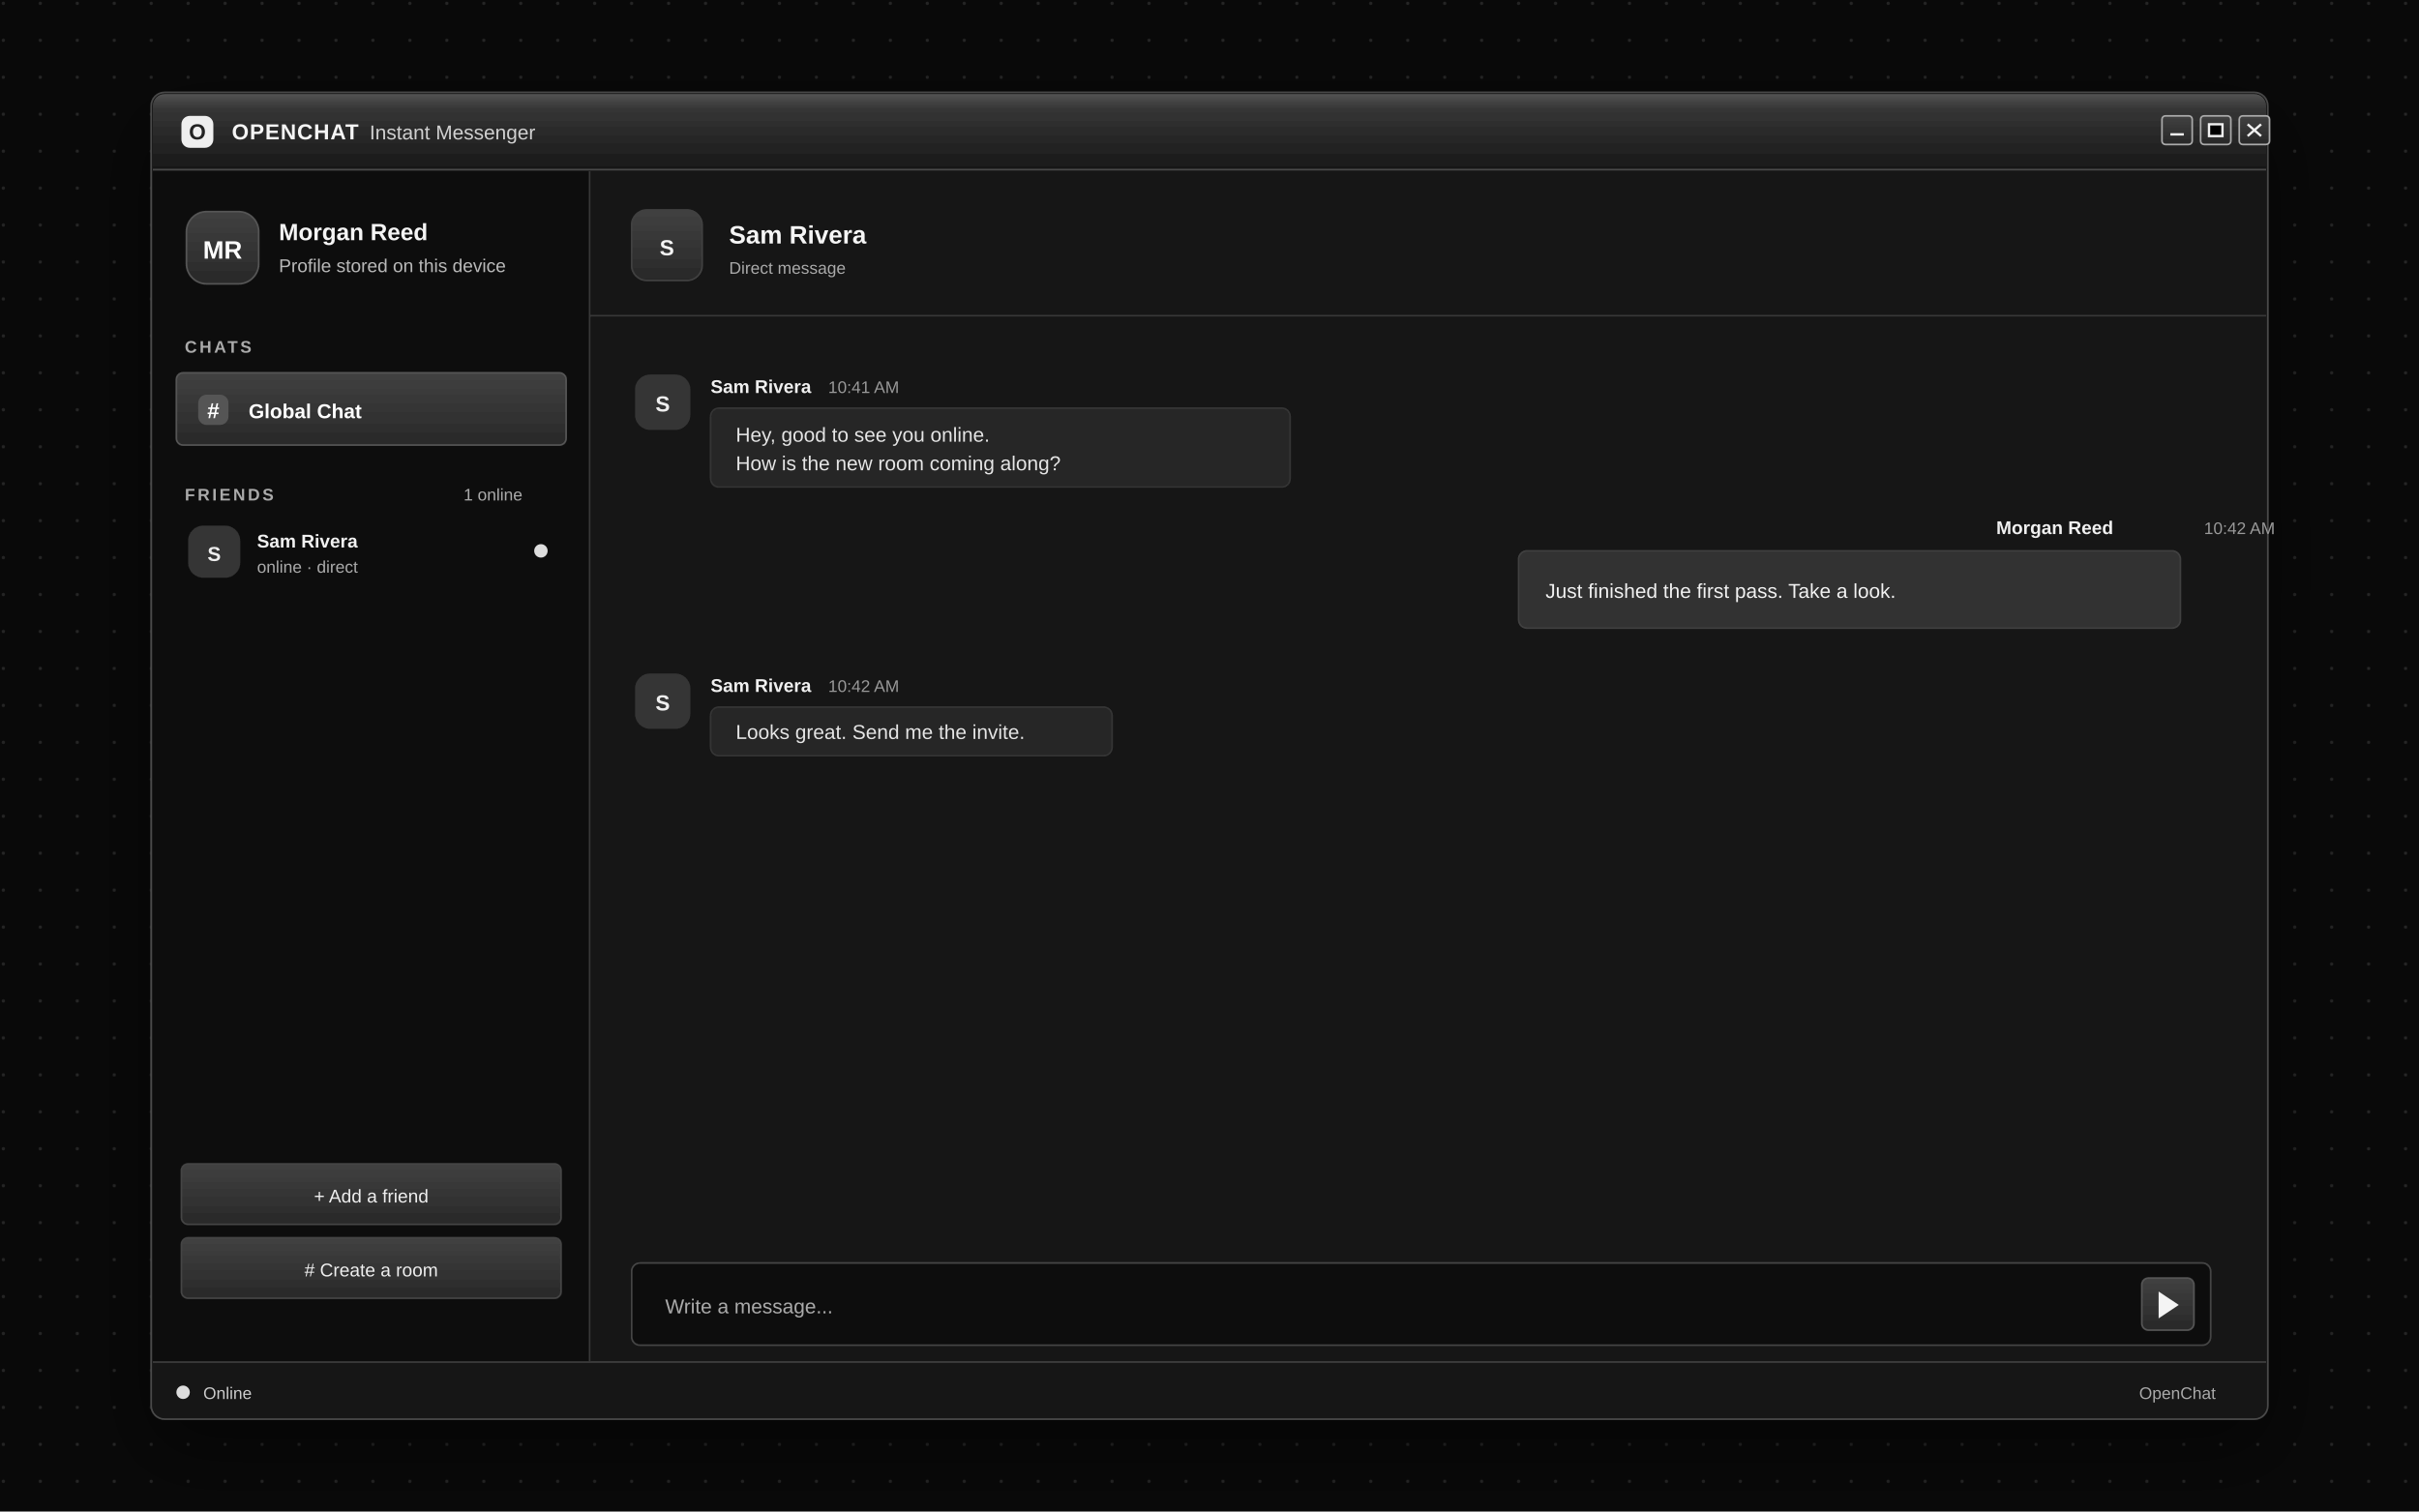
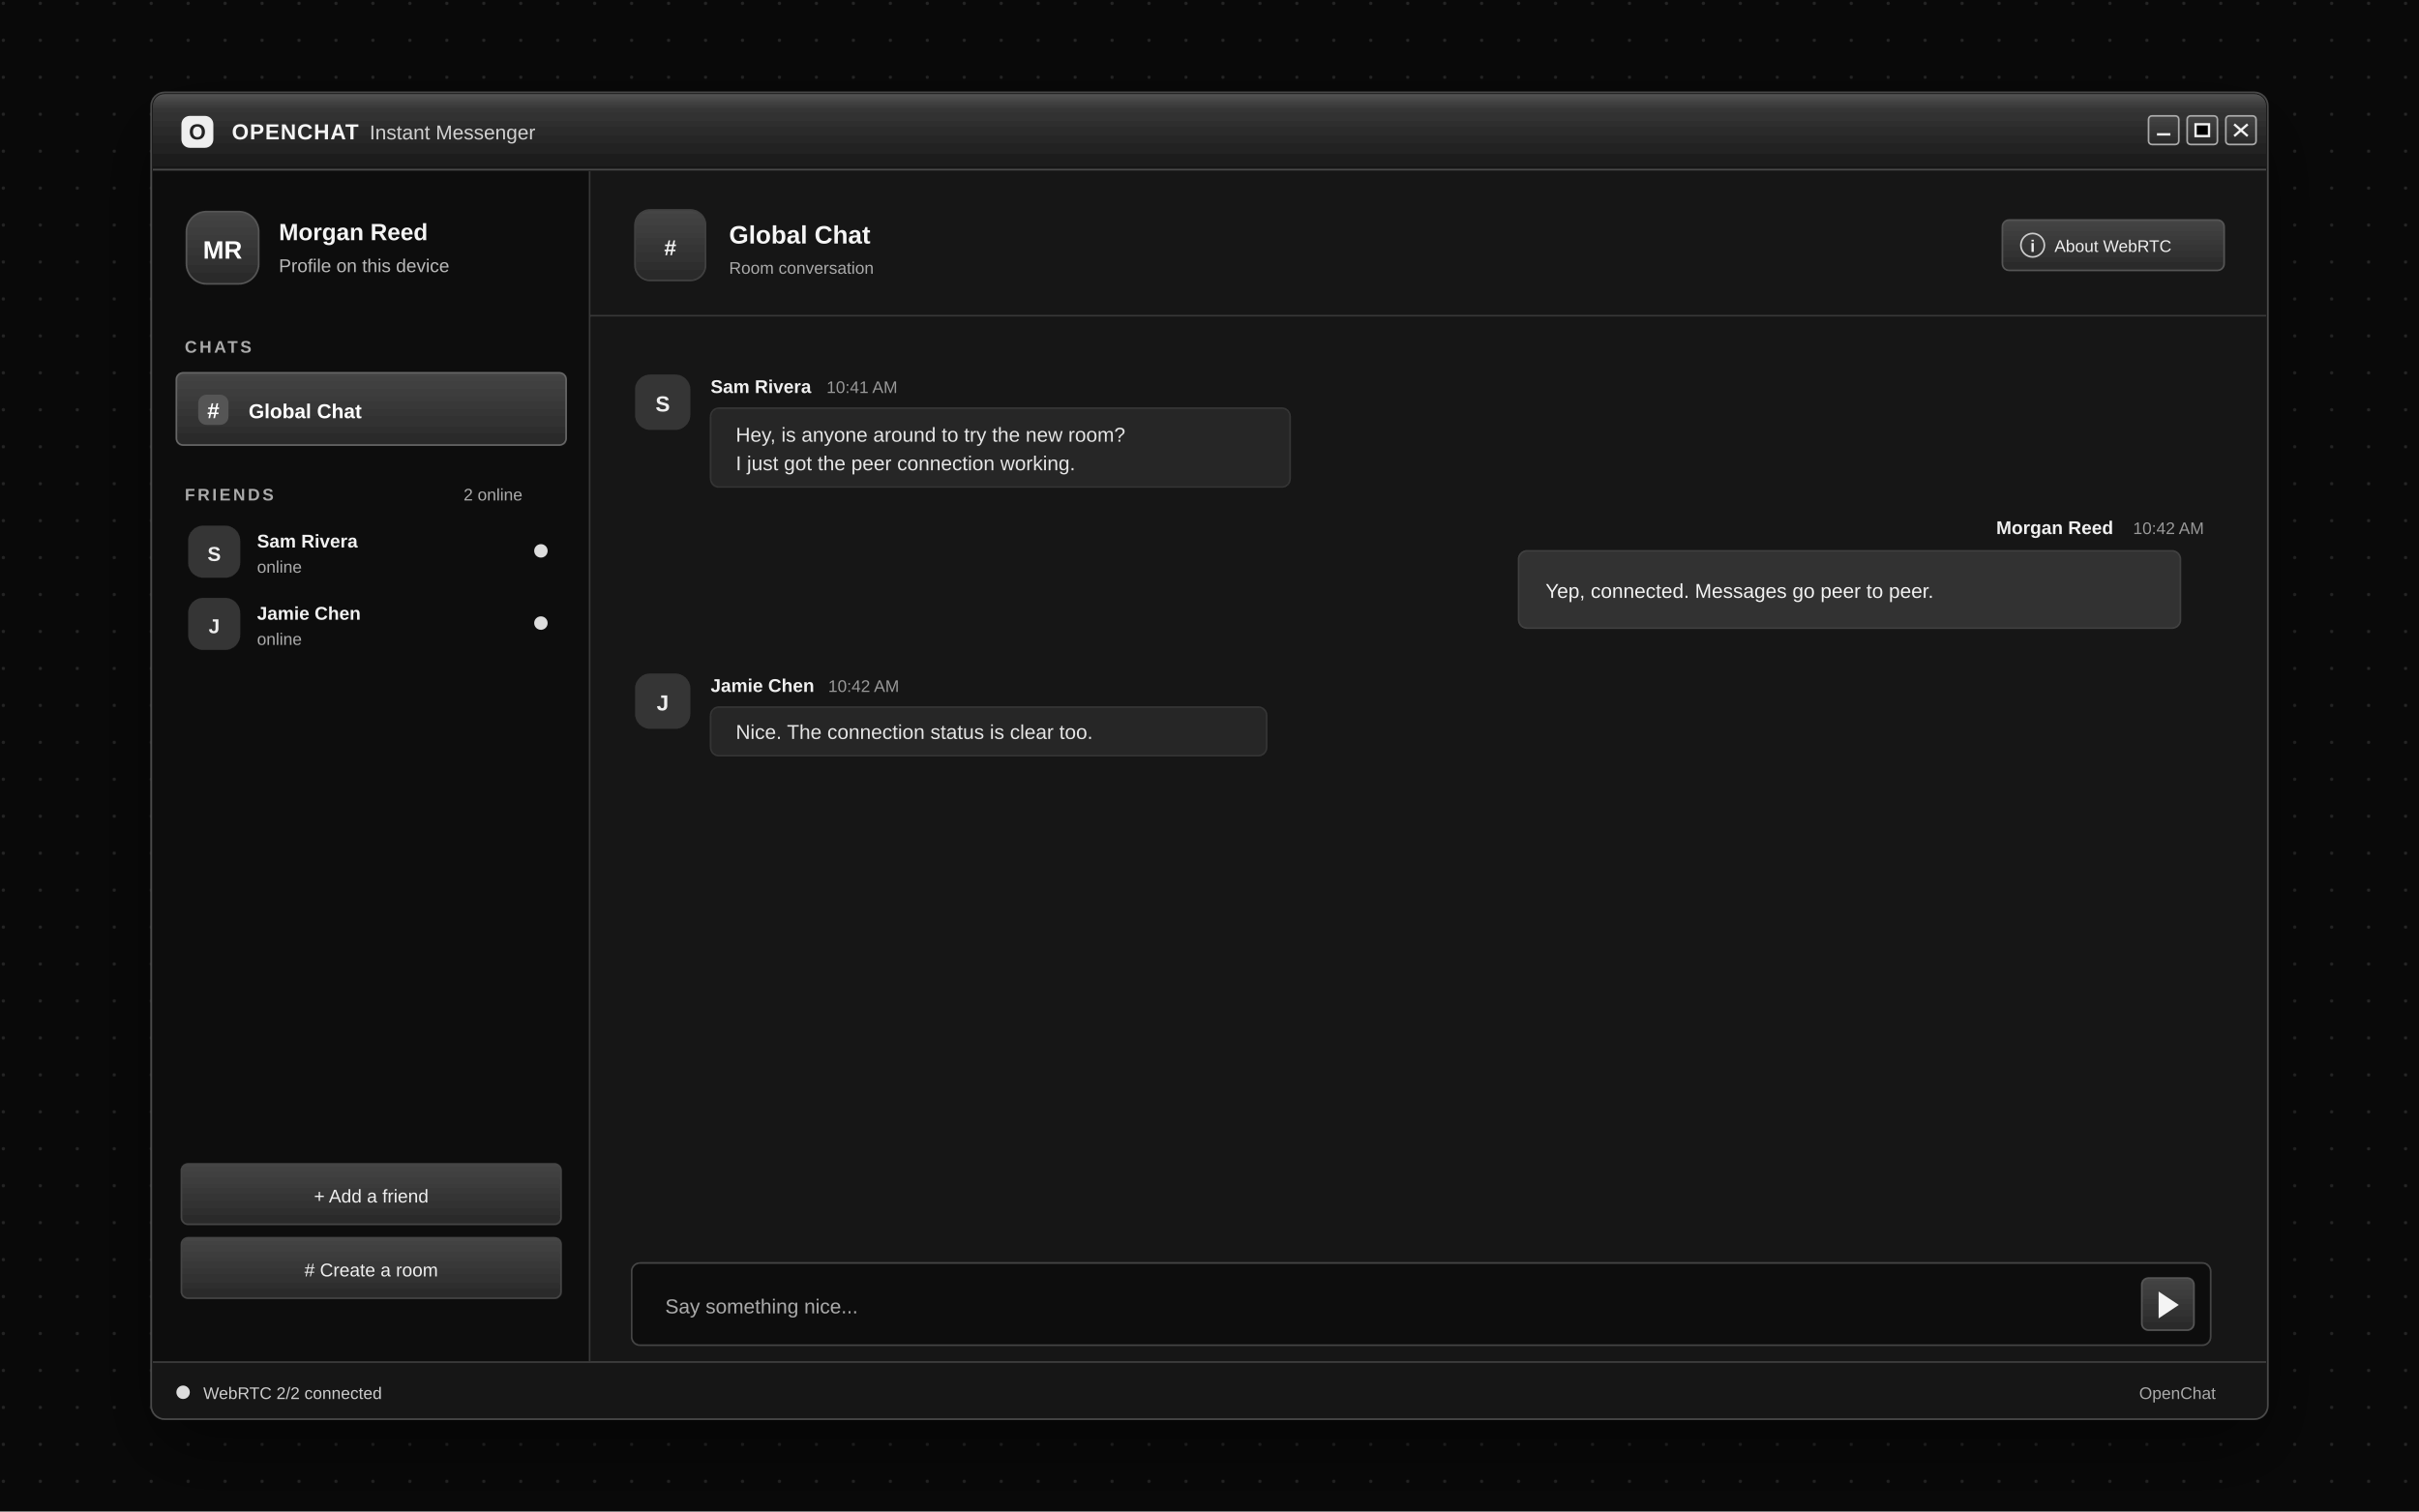
<svg xmlns="http://www.w3.org/2000/svg" width="1440" height="900" viewBox="0 0 1440 900" role="img" aria-labelledby="title description">
  <defs>
    <pattern id="dots" width="22" height="22" patternUnits="userSpaceOnUse">
      <circle cx="2" cy="2" r="1" fill="#242424" />
    </pattern>
    <linearGradient id="titlebar" x2="0" y2="1">
      <stop stop-color="#535353" />
      <stop offset=".2" stop-color="#353535" />
      <stop offset="1" stop-color="#181818" />
    </linearGradient>
    <linearGradient id="button" x2="0" y2="1">
-       <stop stop-color="#414141" />
+       <stop stop-color="#454545" />
      <stop offset="1" stop-color="#282828" />
    </linearGradient>
    <filter id="shadow" x="-10%" y="-10%" width="120%" height="130%">
      <feDropShadow dx="0" dy="18" stdDeviation="22" flood-color="#000" flood-opacity=".45" />
    </filter>
  </defs>
  <rect width="1440" height="900" fill="#090909" />
  <rect width="1440" height="900" fill="url(#dots)" />
  <g filter="url(#shadow)">
    <rect x="90" y="55" width="1260" height="790" rx="8" fill="#151515" stroke="#4a4a4a" />
    <path d="M98 56h1244a7 7 0 0 1 7 7v38H91V63a7 7 0 0 1 7-7z" fill="url(#titlebar)" />
    <path d="M91 101h1258M91 811h1258" stroke="#484848" />
    <rect x="108" y="69" width="19" height="19" rx="5" fill="#eee" />
    <text x="117.5" y="83" fill="#202020" text-anchor="middle" font-family="Tahoma,Arial,sans-serif" font-size="13" font-weight="700">O</text>
    <text x="138" y="83" fill="#f5f5f5" font-family="Tahoma,Arial,sans-serif" font-size="13" font-weight="700" letter-spacing=".5">OPENCHAT</text>
    <text x="220" y="83" fill="#d0d0d0" font-family="Tahoma,Arial,sans-serif" font-size="12">Instant Messenger</text>
    <g fill="url(#button)" stroke="#aaa">
-       <rect x="1287" y="69" width="18" height="17" rx="2" />
-       <rect x="1310" y="69" width="18" height="17" rx="2" />
-       <rect x="1333" y="69" width="18" height="17" rx="2" />
+       <rect x="1279" y="69" width="18" height="17" rx="2" />
+       <rect x="1302" y="69" width="18" height="17" rx="2" />
+       <rect x="1325" y="69" width="18" height="17" rx="2" />
    </g>
    <g stroke="#f1f1f1" stroke-width="1.4">
-       <path d="M1292 80h8M1315 74h8v7h-8zM1338 74l8 7m0-7-8 7" />
+       <path d="M1284 80h8M1307 74h8v7h-8zM1330 74l8 7m0-7-8 7" />
    </g>
    <rect x="91" y="102" width="260" height="709" fill="#101010" />
    <path d="M351 102v709M351 188h998M91 811h1258" stroke="#383838" />
    <rect x="111" y="126" width="43" height="43" rx="12" fill="url(#button)" stroke="#555" />
    <text x="132.5" y="154" fill="#fff" text-anchor="middle" font-family="Tahoma,Arial,sans-serif" font-size="15" font-weight="700">MR</text>
    <text x="166" y="143" fill="#f4f4f4" font-family="Tahoma,Arial,sans-serif" font-size="14" font-weight="700">Morgan Reed</text>
-     <text x="166" y="162" fill="#b8b8b8" font-family="Tahoma,Arial,sans-serif" font-size="11">Profile stored on this device</text>
+     <text x="166" y="162" fill="#b8b8b8" font-family="Tahoma,Arial,sans-serif" font-size="11">Profile on this device</text>
    <text x="110" y="210" fill="#aaa" font-family="Tahoma,Arial,sans-serif" font-size="10" font-weight="700" letter-spacing="1.5">CHATS</text>
-     <rect x="105" y="222" width="232" height="43" rx="4" fill="url(#button)" stroke="#555" />
+     <rect x="105" y="222" width="232" height="43" rx="4" fill="url(#button)" stroke="#666" />
    <rect x="118" y="235" width="18" height="18" rx="5" fill="#555" />
    <text x="127" y="249" fill="#fff" text-anchor="middle" font-family="Arial,sans-serif" font-size="13" font-weight="700">#</text>
    <text x="148" y="249" fill="#fff" font-family="Tahoma,Arial,sans-serif" font-size="12" font-weight="700">Global Chat</text>
    <text x="110" y="298" fill="#aaa" font-family="Tahoma,Arial,sans-serif" font-size="10" font-weight="700" letter-spacing="1.5">FRIENDS</text>
-     <text x="311" y="298" fill="#aaa" text-anchor="end" font-family="Tahoma,Arial,sans-serif" font-size="10">1 online</text>
+     <text x="311" y="298" fill="#aaa" text-anchor="end" font-family="Tahoma,Arial,sans-serif" font-size="10">2 online</text>
    <rect x="112" y="313" width="31" height="31" rx="9" fill="#343434" />
    <text x="127.5" y="334" fill="#eee" text-anchor="middle" font-family="Tahoma,Arial,sans-serif" font-size="12" font-weight="700">S</text>
    <text x="153" y="326" fill="#f1f1f1" font-family="Tahoma,Arial,sans-serif" font-size="11" font-weight="700">Sam Rivera</text>
-     <text x="153" y="341" fill="#aaa" font-family="Tahoma,Arial,sans-serif" font-size="10">online · direct</text>
+     <text x="153" y="341" fill="#aaa" font-family="Tahoma,Arial,sans-serif" font-size="10">online</text>
    <circle cx="322" cy="328" r="4" fill="#ddd" />
+     <rect x="112" y="356" width="31" height="31" rx="9" fill="#343434" />
+     <text x="127.5" y="377" fill="#eee" text-anchor="middle" font-family="Tahoma,Arial,sans-serif" font-size="12" font-weight="700">J</text>
+     <text x="153" y="369" fill="#f1f1f1" font-family="Tahoma,Arial,sans-serif" font-size="11" font-weight="700">Jamie Chen</text>
+     <text x="153" y="384" fill="#aaa" font-family="Tahoma,Arial,sans-serif" font-size="10">online</text>
+     <circle cx="322" cy="371" r="4" fill="#ddd" />
    <g font-family="Tahoma,Arial,sans-serif" font-size="11" fill="#eee" text-anchor="middle">
      <rect x="108" y="693" width="226" height="36" rx="4" fill="url(#button)" stroke="#444" />
      <text x="221" y="716">+  Add a friend</text>
      <rect x="108" y="737" width="226" height="36" rx="4" fill="url(#button)" stroke="#444" />
      <text x="221" y="760">#  Create a room</text>
    </g>
-     <rect x="376" y="125" width="42" height="42" rx="9" fill="url(#button)" stroke="#414141" />
-     <text x="397" y="152" fill="#f4f4f4" text-anchor="middle" font-family="Tahoma,Arial,sans-serif" font-size="13" font-weight="700">S</text>
-     <text x="434" y="145" fill="#f5f5f5" font-family="Tahoma,Arial,sans-serif" font-size="15" font-weight="700">Sam Rivera</text>
-     <text x="434" y="163" fill="#aaa" font-family="Tahoma,Arial,sans-serif" font-size="10">Direct message</text>
+     <rect x="378" y="125" width="42" height="42" rx="9" fill="url(#button)" stroke="#414141" />
+     <text x="399" y="152" fill="#f4f4f4" text-anchor="middle" font-family="Tahoma,Arial,sans-serif" font-size="13" font-weight="700">#</text>
+     <text x="434" y="145" fill="#f5f5f5" font-family="Tahoma,Arial,sans-serif" font-size="15" font-weight="700">Global Chat</text>
+     <text x="434" y="163" fill="#aaa" font-family="Tahoma,Arial,sans-serif" font-size="10">Room conversation</text>
+     <rect x="1192" y="131" width="132" height="30" rx="4" fill="url(#button)" stroke="#555" />
+     <circle cx="1210" cy="146" r="7" fill="none" stroke="#ccc" />
+     <text x="1210" y="150" fill="#eee" text-anchor="middle" font-family="Tahoma,Arial,sans-serif" font-size="10" font-weight="700">i</text>
+     <text x="1223" y="150" fill="#eee" font-family="Tahoma,Arial,sans-serif" font-size="10">About WebRTC</text>
    <rect x="378" y="223" width="33" height="33" rx="9" fill="#343434" />
    <text x="394.5" y="245" fill="#eee" text-anchor="middle" font-family="Tahoma,Arial,sans-serif" font-size="13" font-weight="700">S</text>
    <text x="423" y="234" fill="#f0f0f0" font-family="Tahoma,Arial,sans-serif" font-size="11" font-weight="700">Sam Rivera</text>
-     <text x="493" y="234" fill="#999" font-family="Tahoma,Arial,sans-serif" font-size="10">10:41 AM</text>
+     <text x="492" y="234" fill="#999" font-family="Tahoma,Arial,sans-serif" font-size="10">10:41 AM</text>
    <rect x="423" y="243" width="345" height="47" rx="5" fill="#252525" stroke="#343434" />
-     <text x="438" y="263" fill="#e5e5e5" font-family="Tahoma,Arial,sans-serif" font-size="12">Hey, good to see you online.</text>
-     <text x="438" y="280" fill="#e5e5e5" font-family="Tahoma,Arial,sans-serif" font-size="12">How is the new room coming along?</text>
+     <text x="438" y="263" fill="#e5e5e5" font-family="Tahoma,Arial,sans-serif" font-size="12">Hey, is anyone around to try the new room?</text>
+     <text x="438" y="280" fill="#e5e5e5" font-family="Tahoma,Arial,sans-serif" font-size="12">I just got the peer connection working.</text>
    <text x="1258" y="318" fill="#f0f0f0" text-anchor="end" font-family="Tahoma,Arial,sans-serif" font-size="11" font-weight="700">Morgan Reed</text>
-     <text x="1312" y="318" fill="#999" font-family="Tahoma,Arial,sans-serif" font-size="10">10:42 AM</text>
+     <text x="1312" y="318" fill="#999" text-anchor="end" font-family="Tahoma,Arial,sans-serif" font-size="10">10:42 AM</text>
    <rect x="904" y="328" width="394" height="46" rx="5" fill="#303030" stroke="#414141" />
-     <text x="920" y="356" fill="#f2f2f2" font-family="Tahoma,Arial,sans-serif" font-size="12">Just finished the first pass. Take a look.</text>
+     <text x="920" y="356" fill="#f2f2f2" font-family="Tahoma,Arial,sans-serif" font-size="12">Yep, connected. Messages go peer to peer.</text>
    <rect x="378" y="401" width="33" height="33" rx="9" fill="#343434" />
-     <text x="394.5" y="423" fill="#eee" text-anchor="middle" font-family="Tahoma,Arial,sans-serif" font-size="13" font-weight="700">S</text>
-     <text x="423" y="412" fill="#f0f0f0" font-family="Tahoma,Arial,sans-serif" font-size="11" font-weight="700">Sam Rivera</text>
+     <text x="394.5" y="423" fill="#eee" text-anchor="middle" font-family="Tahoma,Arial,sans-serif" font-size="13" font-weight="700">J</text>
+     <text x="423" y="412" fill="#f0f0f0" font-family="Tahoma,Arial,sans-serif" font-size="11" font-weight="700">Jamie Chen</text>
    <text x="493" y="412" fill="#999" font-family="Tahoma,Arial,sans-serif" font-size="10">10:42 AM</text>
-     <rect x="423" y="421" width="239" height="29" rx="5" fill="#252525" stroke="#343434" />
-     <text x="438" y="440" fill="#e5e5e5" font-family="Tahoma,Arial,sans-serif" font-size="12">Looks great. Send me the invite.</text>
+     <rect x="423" y="421" width="331" height="29" rx="5" fill="#252525" stroke="#343434" />
+     <text x="438" y="440" fill="#e5e5e5" font-family="Tahoma,Arial,sans-serif" font-size="12">Nice. The connection status is clear too.</text>
    <rect x="376" y="752" width="940" height="49" rx="5" fill="#111" stroke="#454545" />
-     <text x="396" y="782" fill="#aaa" font-family="Tahoma,Arial,sans-serif" font-size="12">Write a message...</text>
+     <text x="396" y="782" fill="#aaa" font-family="Tahoma,Arial,sans-serif" font-size="12">Say something nice...</text>
    <rect x="1275" y="761" width="31" height="31" rx="4" fill="url(#button)" stroke="#555" />
    <path d="M1285 769l12 8-12 8z" fill="#f4f4f4" />
    <circle cx="109" cy="829" r="4" fill="#ddd" />
-     <text x="121" y="833" fill="#ccc" font-family="Tahoma,Arial,sans-serif" font-size="10">Online</text>
+     <text x="121" y="833" fill="#ccc" font-family="Tahoma,Arial,sans-serif" font-size="10">WebRTC 2/2 connected</text>
    <text x="1319" y="833" fill="#aaa" text-anchor="end" font-family="Tahoma,Arial,sans-serif" font-size="10">OpenChat</text>
  </g>
</svg>
